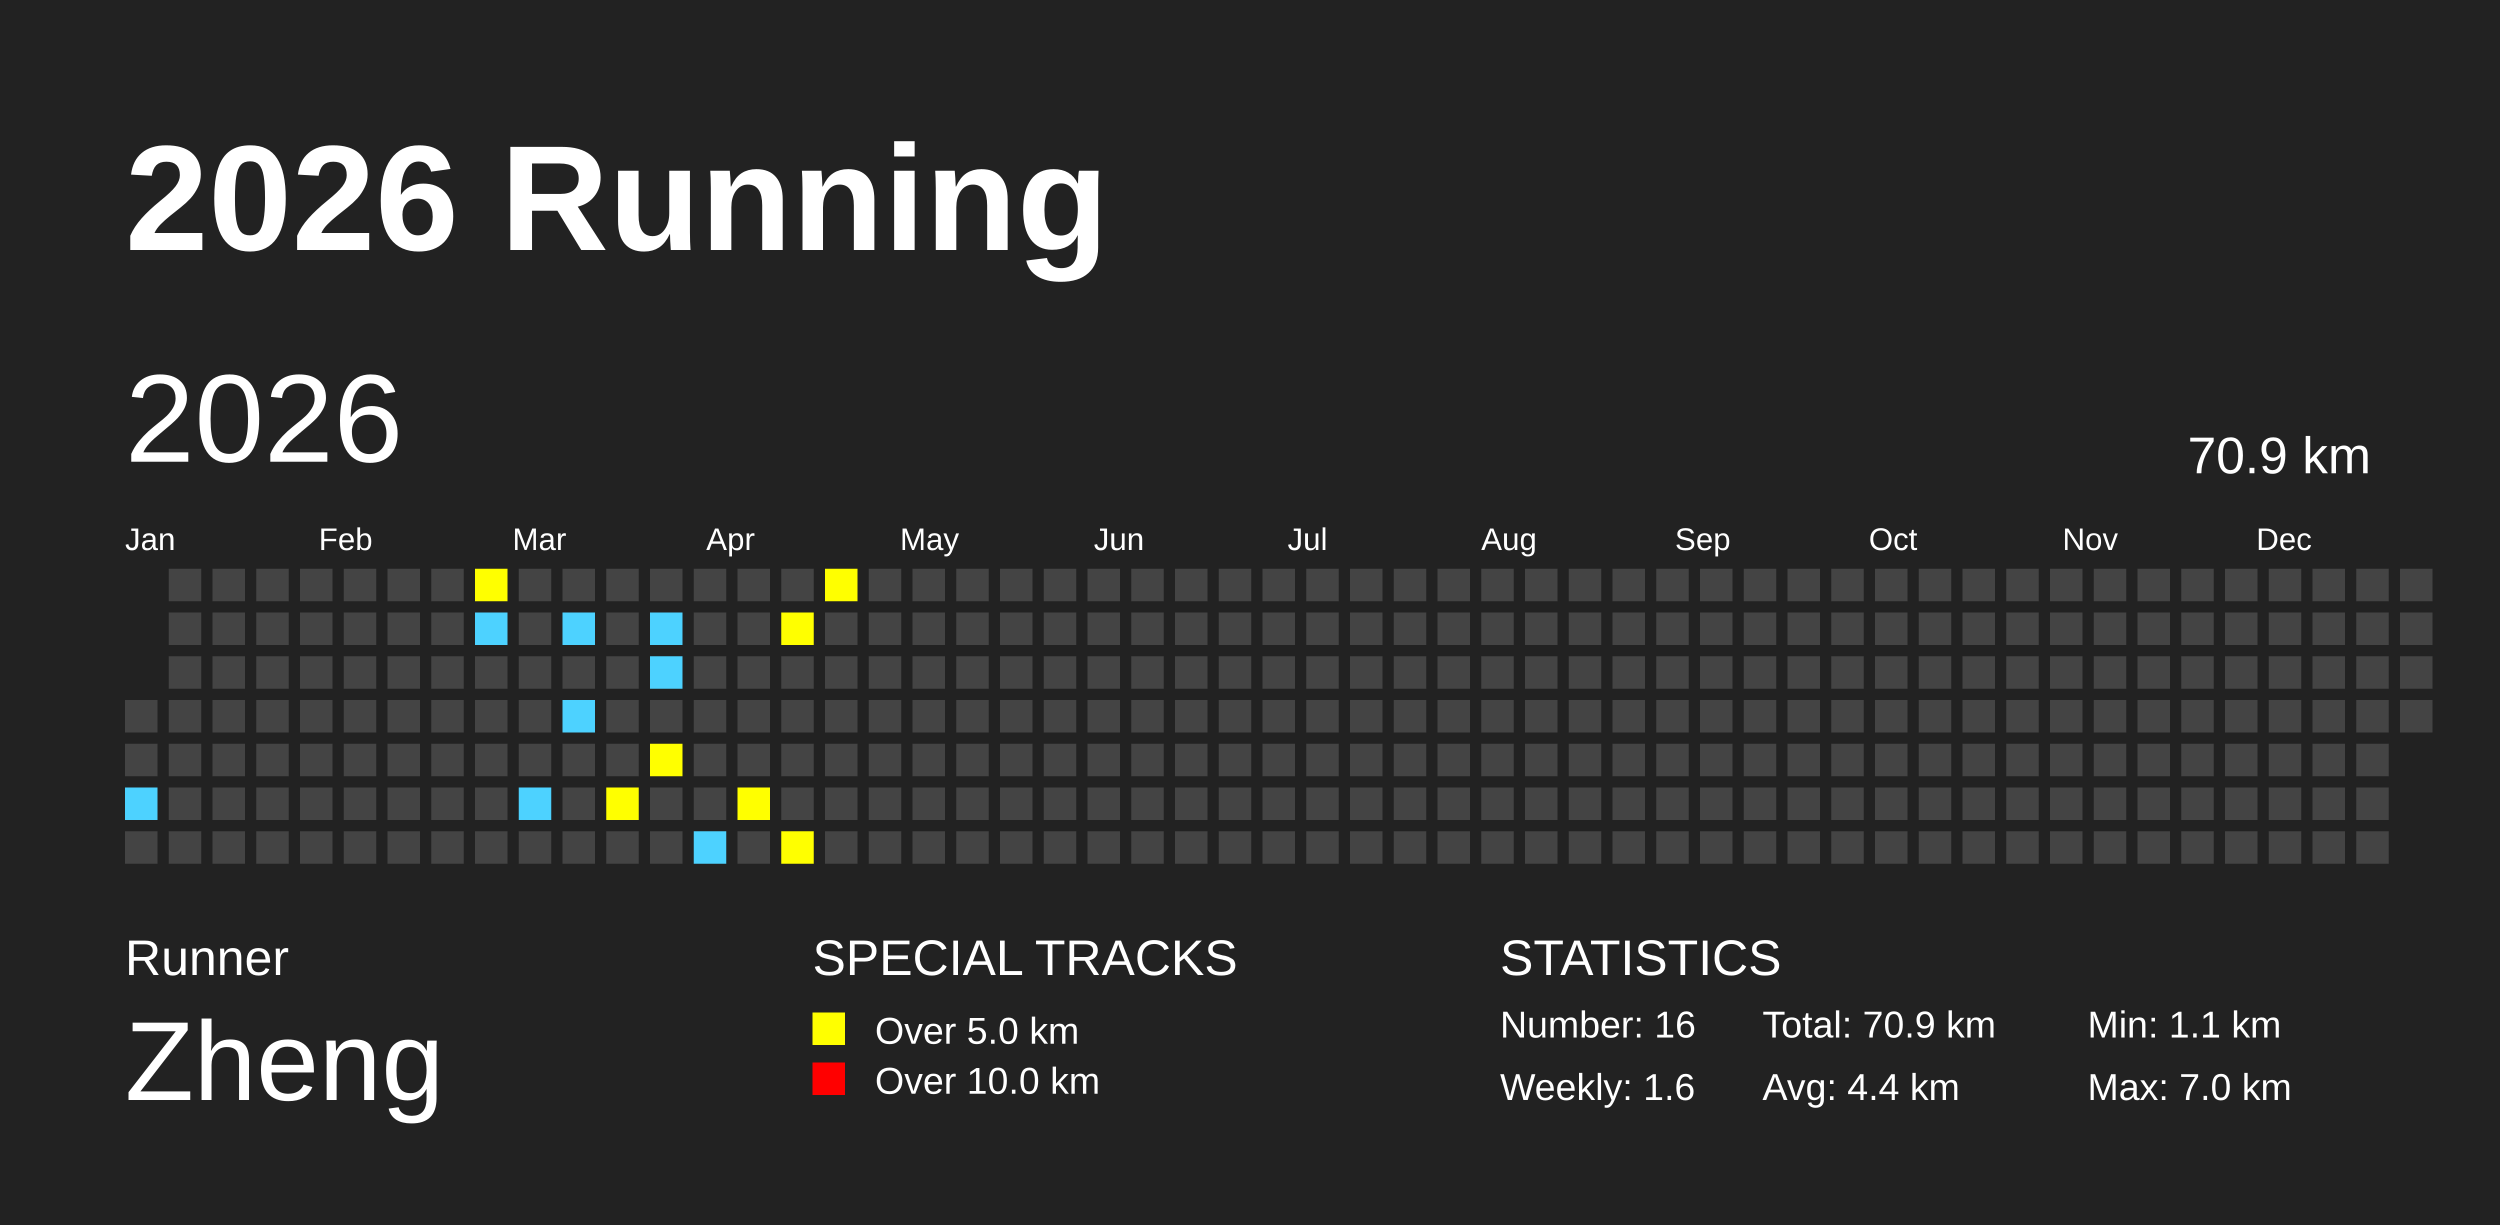
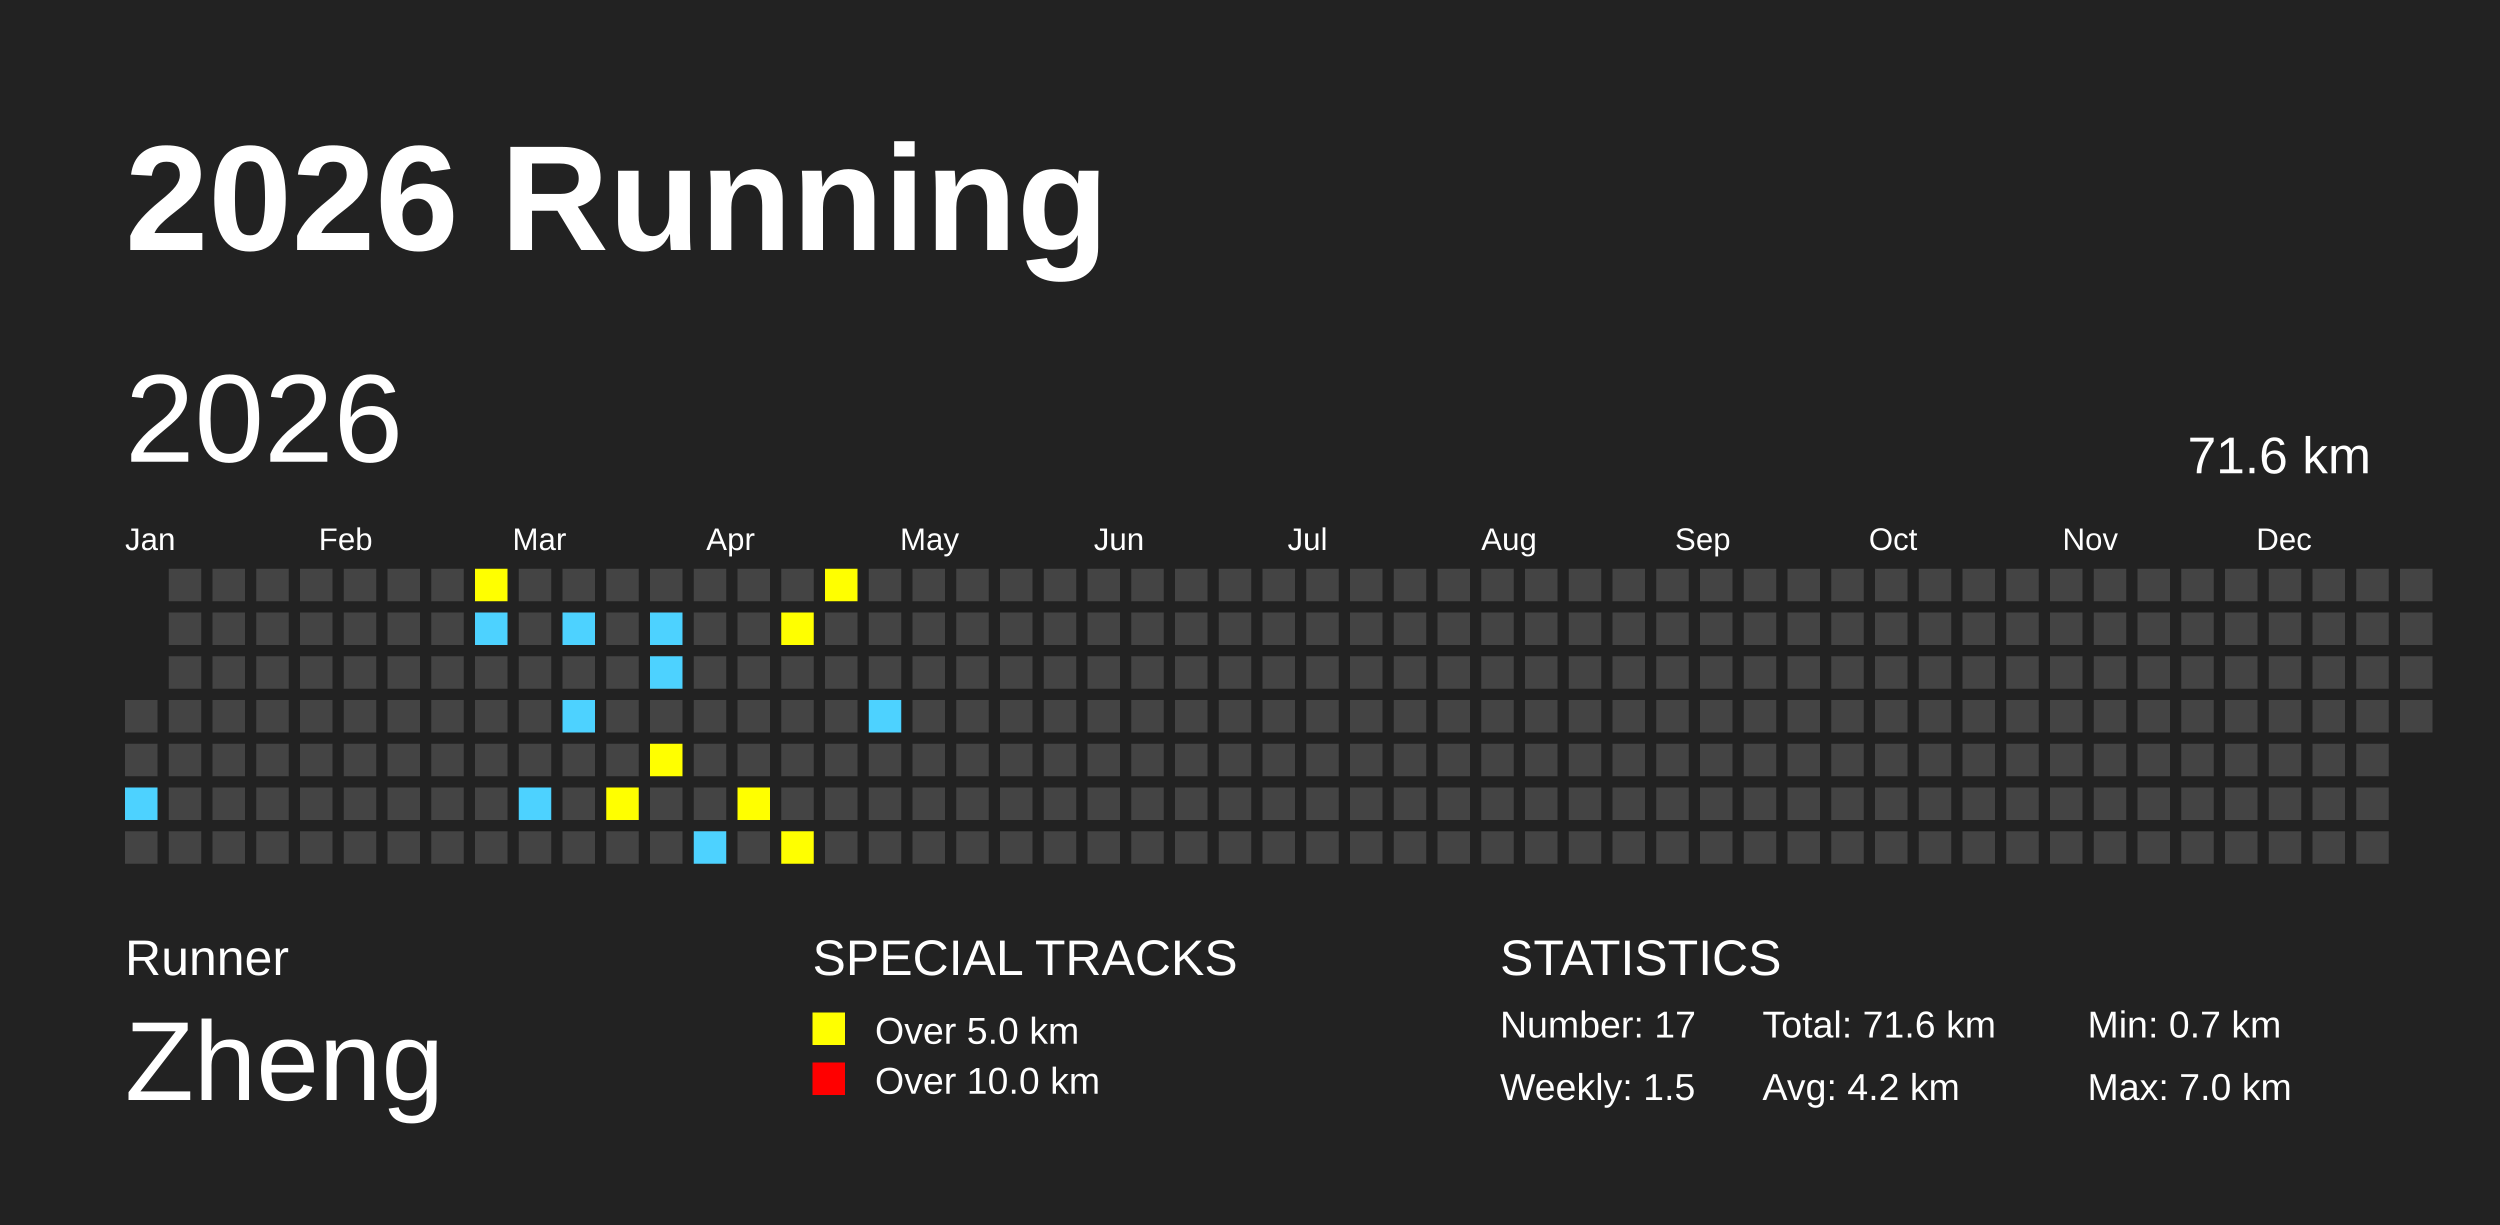
<svg xmlns="http://www.w3.org/2000/svg" baseProfile="full" height="98mm" version="1.1" viewBox="0,0,200,98" width="200mm">
  <defs />
  <rect fill="#222222" height="98" width="200" x="0" y="0" />
  <text fill="#FFFFFF" style="font-size:12px; font-family:Arial; font-weight:bold;" x="10" y="20">2026 Running</text>
  <text fill="#FFFFFF" style="font-size:4px; font-family:Arial" x="10" y="78">Runner</text>
  <text fill="#FFFFFF" style="font-size:9px; font-family:Arial" x="10" y="88">Zheng</text>
  <text fill="#FFFFFF" style="font-size:4px; font-family:Arial" x="65" y="78">SPECIAL TRACKS</text>
  <rect fill="yellow" height="2.6" width="2.6" x="65" y="81" />
  <text fill="#FFFFFF" style="font-size:3px; font-family:Arial" x="70" y="83.5">Over 5.0 km</text>
  <rect fill="red" height="2.6" width="2.6" x="65" y="85" />
  <text fill="#FFFFFF" style="font-size:3px; font-family:Arial" x="70" y="87.5">Over 10.0 km</text>
  <text fill="#FFFFFF" style="font-size:4px; font-family:Arial" x="120" y="78">STATISTICS</text>
-   <text fill="#FFFFFF" style="font-size:3px; font-family:Arial" x="120" y="83">Number: 16</text>
-   <text fill="#FFFFFF" style="font-size:3px; font-family:Arial" x="120" y="88">Weekly: 1.6</text>
-   <text fill="#FFFFFF" style="font-size:3px; font-family:Arial" x="141" y="83">Total: 70.9 km</text>
-   <text fill="#FFFFFF" style="font-size:3px; font-family:Arial" x="141" y="88">Avg: 4.4 km</text>
-   <text fill="#FFFFFF" style="font-size:3px; font-family:Arial" x="167" y="83">Min: 1.1 km</text>
+   <text fill="#FFFFFF" style="font-size:3px; font-family:Arial" x="120" y="83">Number: 17</text>
+   <text fill="#FFFFFF" style="font-size:3px; font-family:Arial" x="120" y="88">Weekly: 1.5</text>
+   <text fill="#FFFFFF" style="font-size:3px; font-family:Arial" x="141" y="83">Total: 71.6 km</text>
+   <text fill="#FFFFFF" style="font-size:3px; font-family:Arial" x="141" y="88">Avg: 4.2 km</text>
+   <text fill="#FFFFFF" style="font-size:3px; font-family:Arial" x="167" y="83">Min: 0.7 km</text>
  <text fill="#FFFFFF" style="font-size:3px; font-family:Arial" x="167" y="88">Max: 7.0 km</text>
  <text dominant-baseline="hanging" fill="#FFFFFF" style="font-size:10.0px; font-family:Arial;" x="10" y="30">2026</text>
-   <text dominant-baseline="hanging" fill="#FFFFFF" style="font-size:4.125px; font-family:Arial;" x="175" y="35">70.9 km</text>
+   <text dominant-baseline="hanging" fill="#FFFFFF" style="font-size:4.125px; font-family:Arial;" x="175" y="35">71.6 km</text>
  <text fill="#FFFFFF" style="font-size:2.5px; font-family:Arial" x="10.0" y="44">Jan</text>
  <text fill="#FFFFFF" style="font-size:2.5px; font-family:Arial" x="25.5" y="44">Feb</text>
  <text fill="#FFFFFF" style="font-size:2.5px; font-family:Arial" x="41.0" y="44">Mar</text>
  <text fill="#FFFFFF" style="font-size:2.5px; font-family:Arial" x="56.5" y="44">Apr</text>
  <text fill="#FFFFFF" style="font-size:2.5px; font-family:Arial" x="72.0" y="44">May</text>
  <text fill="#FFFFFF" style="font-size:2.5px; font-family:Arial" x="87.5" y="44">Jun</text>
  <text fill="#FFFFFF" style="font-size:2.5px; font-family:Arial" x="103.0" y="44">Jul</text>
  <text fill="#FFFFFF" style="font-size:2.5px; font-family:Arial" x="118.5" y="44">Aug</text>
  <text fill="#FFFFFF" style="font-size:2.5px; font-family:Arial" x="134.0" y="44">Sep</text>
  <text fill="#FFFFFF" style="font-size:2.5px; font-family:Arial" x="149.5" y="44">Oct</text>
  <text fill="#FFFFFF" style="font-size:2.5px; font-family:Arial" x="165.0" y="44">Nov</text>
  <text fill="#FFFFFF" style="font-size:2.5px; font-family:Arial" x="180.5" y="44">Dec</text>
  <rect fill="#444444" height="2.6" width="2.6" x="10.0" y="56.0" />
  <rect fill="#444444" height="2.6" width="2.6" x="10.0" y="59.5" />
  <rect fill="#4DD2FF" height="2.6" width="2.6" x="10.0" y="63.0" />
  <rect fill="#444444" height="2.6" width="2.6" x="10.0" y="66.5" />
  <rect fill="#444444" height="2.6" width="2.6" x="13.5" y="45.5" />
  <rect fill="#444444" height="2.6" width="2.6" x="13.5" y="49.0" />
  <rect fill="#444444" height="2.6" width="2.6" x="13.5" y="52.5" />
  <rect fill="#444444" height="2.6" width="2.6" x="13.5" y="56.0" />
  <rect fill="#444444" height="2.6" width="2.6" x="13.5" y="59.5" />
  <rect fill="#444444" height="2.6" width="2.6" x="13.5" y="63.0" />
  <rect fill="#444444" height="2.6" width="2.6" x="13.5" y="66.5" />
  <rect fill="#444444" height="2.6" width="2.6" x="17.0" y="45.5" />
  <rect fill="#444444" height="2.6" width="2.6" x="17.0" y="49.0" />
  <rect fill="#444444" height="2.6" width="2.6" x="17.0" y="52.5" />
  <rect fill="#444444" height="2.6" width="2.6" x="17.0" y="56.0" />
  <rect fill="#444444" height="2.6" width="2.6" x="17.0" y="59.5" />
  <rect fill="#444444" height="2.6" width="2.6" x="17.0" y="63.0" />
  <rect fill="#444444" height="2.6" width="2.6" x="17.0" y="66.5" />
  <rect fill="#444444" height="2.6" width="2.6" x="20.5" y="45.5" />
  <rect fill="#444444" height="2.6" width="2.6" x="20.5" y="49.0" />
  <rect fill="#444444" height="2.6" width="2.6" x="20.5" y="52.5" />
  <rect fill="#444444" height="2.6" width="2.6" x="20.5" y="56.0" />
  <rect fill="#444444" height="2.6" width="2.6" x="20.5" y="59.5" />
  <rect fill="#444444" height="2.6" width="2.6" x="20.5" y="63.0" />
  <rect fill="#444444" height="2.6" width="2.6" x="20.5" y="66.5" />
  <rect fill="#444444" height="2.6" width="2.6" x="24.0" y="45.5" />
  <rect fill="#444444" height="2.6" width="2.6" x="24.0" y="49.0" />
  <rect fill="#444444" height="2.6" width="2.6" x="24.0" y="52.5" />
  <rect fill="#444444" height="2.6" width="2.6" x="24.0" y="56.0" />
  <rect fill="#444444" height="2.6" width="2.6" x="24.0" y="59.5" />
  <rect fill="#444444" height="2.6" width="2.6" x="24.0" y="63.0" />
  <rect fill="#444444" height="2.6" width="2.6" x="24.0" y="66.5" />
  <rect fill="#444444" height="2.6" width="2.6" x="27.5" y="45.5" />
  <rect fill="#444444" height="2.6" width="2.6" x="27.5" y="49.0" />
  <rect fill="#444444" height="2.6" width="2.6" x="27.5" y="52.5" />
  <rect fill="#444444" height="2.6" width="2.6" x="27.5" y="56.0" />
  <rect fill="#444444" height="2.6" width="2.6" x="27.5" y="59.5" />
  <rect fill="#444444" height="2.6" width="2.6" x="27.5" y="63.0" />
  <rect fill="#444444" height="2.6" width="2.6" x="27.5" y="66.5" />
  <rect fill="#444444" height="2.6" width="2.6" x="31.0" y="45.5" />
  <rect fill="#444444" height="2.6" width="2.6" x="31.0" y="49.0" />
  <rect fill="#444444" height="2.6" width="2.6" x="31.0" y="52.5" />
  <rect fill="#444444" height="2.6" width="2.6" x="31.0" y="56.0" />
  <rect fill="#444444" height="2.6" width="2.6" x="31.0" y="59.5" />
  <rect fill="#444444" height="2.6" width="2.6" x="31.0" y="63.0" />
  <rect fill="#444444" height="2.6" width="2.6" x="31.0" y="66.5" />
  <rect fill="#444444" height="2.6" width="2.6" x="34.5" y="45.5" />
  <rect fill="#444444" height="2.6" width="2.6" x="34.5" y="49.0" />
  <rect fill="#444444" height="2.6" width="2.6" x="34.5" y="52.5" />
  <rect fill="#444444" height="2.6" width="2.6" x="34.5" y="56.0" />
  <rect fill="#444444" height="2.6" width="2.6" x="34.5" y="59.5" />
  <rect fill="#444444" height="2.6" width="2.6" x="34.5" y="63.0" />
  <rect fill="#444444" height="2.6" width="2.6" x="34.5" y="66.5" />
  <rect fill="yellow" height="2.6" width="2.6" x="38.0" y="45.5" />
  <rect fill="#4DD2FF" height="2.6" width="2.6" x="38.0" y="49.0" />
  <rect fill="#444444" height="2.6" width="2.6" x="38.0" y="52.5" />
  <rect fill="#444444" height="2.6" width="2.6" x="38.0" y="56.0" />
  <rect fill="#444444" height="2.6" width="2.6" x="38.0" y="59.5" />
  <rect fill="#444444" height="2.6" width="2.6" x="38.0" y="63.0" />
  <rect fill="#444444" height="2.6" width="2.6" x="38.0" y="66.5" />
  <rect fill="#444444" height="2.6" width="2.6" x="41.5" y="45.5" />
  <rect fill="#444444" height="2.6" width="2.6" x="41.5" y="49.0" />
  <rect fill="#444444" height="2.6" width="2.6" x="41.5" y="52.5" />
  <rect fill="#444444" height="2.6" width="2.6" x="41.5" y="56.0" />
  <rect fill="#444444" height="2.6" width="2.6" x="41.5" y="59.5" />
  <rect fill="#4DD2FF" height="2.6" width="2.6" x="41.5" y="63.0" />
  <rect fill="#444444" height="2.6" width="2.6" x="41.5" y="66.5" />
  <rect fill="#444444" height="2.6" width="2.6" x="45.0" y="45.5" />
  <rect fill="#4DD2FF" height="2.6" width="2.6" x="45.0" y="49.0" />
  <rect fill="#444444" height="2.6" width="2.6" x="45.0" y="52.5" />
  <rect fill="#4DD2FF" height="2.6" width="2.6" x="45.0" y="56.0" />
  <rect fill="#444444" height="2.6" width="2.6" x="45.0" y="59.5" />
  <rect fill="#444444" height="2.6" width="2.6" x="45.0" y="63.0" />
  <rect fill="#444444" height="2.6" width="2.6" x="45.0" y="66.5" />
  <rect fill="#444444" height="2.6" width="2.6" x="48.5" y="45.5" />
  <rect fill="#444444" height="2.6" width="2.6" x="48.5" y="49.0" />
  <rect fill="#444444" height="2.6" width="2.6" x="48.5" y="52.5" />
  <rect fill="#444444" height="2.6" width="2.6" x="48.5" y="56.0" />
  <rect fill="#444444" height="2.6" width="2.6" x="48.5" y="59.5" />
  <rect fill="yellow" height="2.6" width="2.6" x="48.5" y="63.0" />
  <rect fill="#444444" height="2.6" width="2.6" x="48.5" y="66.5" />
  <rect fill="#444444" height="2.6" width="2.6" x="52.0" y="45.5" />
  <rect fill="#4DD2FF" height="2.6" width="2.6" x="52.0" y="49.0" />
  <rect fill="#4DD2FF" height="2.6" width="2.6" x="52.0" y="52.5" />
  <rect fill="#444444" height="2.6" width="2.6" x="52.0" y="56.0" />
  <rect fill="yellow" height="2.6" width="2.6" x="52.0" y="59.5" />
  <rect fill="#444444" height="2.6" width="2.6" x="52.0" y="63.0" />
  <rect fill="#444444" height="2.6" width="2.6" x="52.0" y="66.5" />
  <rect fill="#444444" height="2.6" width="2.6" x="55.5" y="45.5" />
  <rect fill="#444444" height="2.6" width="2.6" x="55.5" y="49.0" />
  <rect fill="#444444" height="2.6" width="2.6" x="55.5" y="52.5" />
  <rect fill="#444444" height="2.6" width="2.6" x="55.5" y="56.0" />
  <rect fill="#444444" height="2.6" width="2.6" x="55.5" y="59.5" />
  <rect fill="#444444" height="2.6" width="2.6" x="55.5" y="63.0" />
  <rect fill="#4DD2FF" height="2.6" width="2.6" x="55.5" y="66.5" />
  <rect fill="#444444" height="2.6" width="2.6" x="59.0" y="45.5" />
  <rect fill="#444444" height="2.6" width="2.6" x="59.0" y="49.0" />
  <rect fill="#444444" height="2.6" width="2.6" x="59.0" y="52.5" />
  <rect fill="#444444" height="2.6" width="2.6" x="59.0" y="56.0" />
  <rect fill="#444444" height="2.6" width="2.6" x="59.0" y="59.5" />
  <rect fill="yellow" height="2.6" width="2.6" x="59.0" y="63.0" />
  <rect fill="#444444" height="2.6" width="2.6" x="59.0" y="66.5" />
  <rect fill="#444444" height="2.6" width="2.6" x="62.5" y="45.5" />
  <rect fill="yellow" height="2.6" width="2.6" x="62.5" y="49.0" />
  <rect fill="#444444" height="2.6" width="2.6" x="62.5" y="52.5" />
  <rect fill="#444444" height="2.6" width="2.6" x="62.5" y="56.0" />
  <rect fill="#444444" height="2.6" width="2.6" x="62.5" y="59.5" />
  <rect fill="#444444" height="2.6" width="2.6" x="62.5" y="63.0" />
  <rect fill="yellow" height="2.6" width="2.6" x="62.5" y="66.5" />
  <rect fill="yellow" height="2.6" width="2.6" x="66.0" y="45.5" />
  <rect fill="#444444" height="2.6" width="2.6" x="66.0" y="49.0" />
  <rect fill="#444444" height="2.6" width="2.6" x="66.0" y="52.5" />
  <rect fill="#444444" height="2.6" width="2.6" x="66.0" y="56.0" />
  <rect fill="#444444" height="2.6" width="2.6" x="66.0" y="59.5" />
  <rect fill="#444444" height="2.6" width="2.6" x="66.0" y="63.0" />
  <rect fill="#444444" height="2.6" width="2.6" x="66.0" y="66.5" />
  <rect fill="#444444" height="2.6" width="2.6" x="69.5" y="45.5" />
  <rect fill="#444444" height="2.6" width="2.6" x="69.5" y="49.0" />
  <rect fill="#444444" height="2.6" width="2.6" x="69.5" y="52.5" />
-   <rect fill="#444444" height="2.6" width="2.6" x="69.5" y="56.0" />
+   <rect fill="#4DD2FF" height="2.6" width="2.6" x="69.5" y="56.0" />
  <rect fill="#444444" height="2.6" width="2.6" x="69.5" y="59.5" />
  <rect fill="#444444" height="2.6" width="2.6" x="69.5" y="63.0" />
  <rect fill="#444444" height="2.6" width="2.6" x="69.5" y="66.5" />
  <rect fill="#444444" height="2.6" width="2.6" x="73.0" y="45.5" />
  <rect fill="#444444" height="2.6" width="2.6" x="73.0" y="49.0" />
  <rect fill="#444444" height="2.6" width="2.6" x="73.0" y="52.5" />
  <rect fill="#444444" height="2.6" width="2.6" x="73.0" y="56.0" />
  <rect fill="#444444" height="2.6" width="2.6" x="73.0" y="59.5" />
  <rect fill="#444444" height="2.6" width="2.6" x="73.0" y="63.0" />
  <rect fill="#444444" height="2.6" width="2.6" x="73.0" y="66.5" />
  <rect fill="#444444" height="2.6" width="2.6" x="76.5" y="45.5" />
  <rect fill="#444444" height="2.6" width="2.6" x="76.5" y="49.0" />
  <rect fill="#444444" height="2.6" width="2.6" x="76.5" y="52.5" />
  <rect fill="#444444" height="2.6" width="2.6" x="76.5" y="56.0" />
  <rect fill="#444444" height="2.6" width="2.6" x="76.5" y="59.5" />
  <rect fill="#444444" height="2.6" width="2.6" x="76.5" y="63.0" />
  <rect fill="#444444" height="2.6" width="2.6" x="76.5" y="66.5" />
  <rect fill="#444444" height="2.6" width="2.6" x="80.0" y="45.5" />
  <rect fill="#444444" height="2.6" width="2.6" x="80.0" y="49.0" />
  <rect fill="#444444" height="2.6" width="2.6" x="80.0" y="52.5" />
  <rect fill="#444444" height="2.6" width="2.6" x="80.0" y="56.0" />
  <rect fill="#444444" height="2.6" width="2.6" x="80.0" y="59.5" />
  <rect fill="#444444" height="2.6" width="2.6" x="80.0" y="63.0" />
  <rect fill="#444444" height="2.6" width="2.6" x="80.0" y="66.5" />
  <rect fill="#444444" height="2.6" width="2.6" x="83.5" y="45.5" />
  <rect fill="#444444" height="2.6" width="2.6" x="83.5" y="49.0" />
  <rect fill="#444444" height="2.6" width="2.6" x="83.5" y="52.5" />
  <rect fill="#444444" height="2.6" width="2.6" x="83.5" y="56.0" />
  <rect fill="#444444" height="2.6" width="2.6" x="83.5" y="59.5" />
  <rect fill="#444444" height="2.6" width="2.6" x="83.5" y="63.0" />
  <rect fill="#444444" height="2.6" width="2.6" x="83.5" y="66.5" />
  <rect fill="#444444" height="2.6" width="2.6" x="87.0" y="45.5" />
  <rect fill="#444444" height="2.6" width="2.6" x="87.0" y="49.0" />
  <rect fill="#444444" height="2.6" width="2.6" x="87.0" y="52.5" />
  <rect fill="#444444" height="2.6" width="2.6" x="87.0" y="56.0" />
  <rect fill="#444444" height="2.6" width="2.6" x="87.0" y="59.5" />
  <rect fill="#444444" height="2.6" width="2.6" x="87.0" y="63.0" />
  <rect fill="#444444" height="2.6" width="2.6" x="87.0" y="66.5" />
  <rect fill="#444444" height="2.6" width="2.6" x="90.5" y="45.5" />
  <rect fill="#444444" height="2.6" width="2.6" x="90.5" y="49.0" />
  <rect fill="#444444" height="2.6" width="2.6" x="90.5" y="52.5" />
  <rect fill="#444444" height="2.6" width="2.6" x="90.5" y="56.0" />
  <rect fill="#444444" height="2.6" width="2.6" x="90.5" y="59.5" />
  <rect fill="#444444" height="2.6" width="2.6" x="90.5" y="63.0" />
  <rect fill="#444444" height="2.6" width="2.6" x="90.5" y="66.5" />
  <rect fill="#444444" height="2.6" width="2.6" x="94.0" y="45.5" />
  <rect fill="#444444" height="2.6" width="2.6" x="94.0" y="49.0" />
  <rect fill="#444444" height="2.6" width="2.6" x="94.0" y="52.5" />
  <rect fill="#444444" height="2.6" width="2.6" x="94.0" y="56.0" />
  <rect fill="#444444" height="2.6" width="2.6" x="94.0" y="59.5" />
  <rect fill="#444444" height="2.6" width="2.6" x="94.0" y="63.0" />
  <rect fill="#444444" height="2.6" width="2.6" x="94.0" y="66.5" />
  <rect fill="#444444" height="2.6" width="2.6" x="97.5" y="45.5" />
  <rect fill="#444444" height="2.6" width="2.6" x="97.5" y="49.0" />
  <rect fill="#444444" height="2.6" width="2.6" x="97.5" y="52.5" />
  <rect fill="#444444" height="2.6" width="2.6" x="97.5" y="56.0" />
  <rect fill="#444444" height="2.6" width="2.6" x="97.5" y="59.5" />
  <rect fill="#444444" height="2.6" width="2.6" x="97.5" y="63.0" />
  <rect fill="#444444" height="2.6" width="2.6" x="97.5" y="66.5" />
  <rect fill="#444444" height="2.6" width="2.6" x="101.0" y="45.5" />
  <rect fill="#444444" height="2.6" width="2.6" x="101.0" y="49.0" />
  <rect fill="#444444" height="2.6" width="2.6" x="101.0" y="52.5" />
  <rect fill="#444444" height="2.6" width="2.6" x="101.0" y="56.0" />
  <rect fill="#444444" height="2.6" width="2.6" x="101.0" y="59.5" />
  <rect fill="#444444" height="2.6" width="2.6" x="101.0" y="63.0" />
  <rect fill="#444444" height="2.6" width="2.6" x="101.0" y="66.5" />
  <rect fill="#444444" height="2.6" width="2.6" x="104.5" y="45.5" />
  <rect fill="#444444" height="2.6" width="2.6" x="104.5" y="49.0" />
  <rect fill="#444444" height="2.6" width="2.6" x="104.5" y="52.5" />
  <rect fill="#444444" height="2.6" width="2.6" x="104.5" y="56.0" />
  <rect fill="#444444" height="2.6" width="2.6" x="104.5" y="59.5" />
  <rect fill="#444444" height="2.6" width="2.6" x="104.5" y="63.0" />
  <rect fill="#444444" height="2.6" width="2.6" x="104.5" y="66.5" />
  <rect fill="#444444" height="2.6" width="2.6" x="108.0" y="45.5" />
  <rect fill="#444444" height="2.6" width="2.6" x="108.0" y="49.0" />
  <rect fill="#444444" height="2.6" width="2.6" x="108.0" y="52.5" />
  <rect fill="#444444" height="2.6" width="2.6" x="108.0" y="56.0" />
  <rect fill="#444444" height="2.6" width="2.6" x="108.0" y="59.5" />
  <rect fill="#444444" height="2.6" width="2.6" x="108.0" y="63.0" />
  <rect fill="#444444" height="2.6" width="2.6" x="108.0" y="66.5" />
  <rect fill="#444444" height="2.6" width="2.6" x="111.5" y="45.5" />
  <rect fill="#444444" height="2.6" width="2.6" x="111.5" y="49.0" />
  <rect fill="#444444" height="2.6" width="2.6" x="111.5" y="52.5" />
  <rect fill="#444444" height="2.6" width="2.6" x="111.5" y="56.0" />
  <rect fill="#444444" height="2.6" width="2.6" x="111.5" y="59.5" />
  <rect fill="#444444" height="2.6" width="2.6" x="111.5" y="63.0" />
  <rect fill="#444444" height="2.6" width="2.6" x="111.5" y="66.5" />
  <rect fill="#444444" height="2.6" width="2.6" x="115.0" y="45.5" />
  <rect fill="#444444" height="2.6" width="2.6" x="115.0" y="49.0" />
  <rect fill="#444444" height="2.6" width="2.6" x="115.0" y="52.5" />
  <rect fill="#444444" height="2.6" width="2.6" x="115.0" y="56.0" />
  <rect fill="#444444" height="2.6" width="2.6" x="115.0" y="59.5" />
  <rect fill="#444444" height="2.6" width="2.6" x="115.0" y="63.0" />
  <rect fill="#444444" height="2.6" width="2.6" x="115.0" y="66.5" />
  <rect fill="#444444" height="2.6" width="2.6" x="118.5" y="45.5" />
  <rect fill="#444444" height="2.6" width="2.6" x="118.5" y="49.0" />
  <rect fill="#444444" height="2.6" width="2.6" x="118.5" y="52.5" />
  <rect fill="#444444" height="2.6" width="2.6" x="118.5" y="56.0" />
  <rect fill="#444444" height="2.6" width="2.6" x="118.5" y="59.5" />
  <rect fill="#444444" height="2.6" width="2.6" x="118.5" y="63.0" />
  <rect fill="#444444" height="2.6" width="2.6" x="118.5" y="66.5" />
  <rect fill="#444444" height="2.6" width="2.6" x="122.0" y="45.5" />
  <rect fill="#444444" height="2.6" width="2.6" x="122.0" y="49.0" />
  <rect fill="#444444" height="2.6" width="2.6" x="122.0" y="52.5" />
  <rect fill="#444444" height="2.6" width="2.6" x="122.0" y="56.0" />
  <rect fill="#444444" height="2.6" width="2.6" x="122.0" y="59.5" />
  <rect fill="#444444" height="2.6" width="2.6" x="122.0" y="63.0" />
  <rect fill="#444444" height="2.6" width="2.6" x="122.0" y="66.5" />
  <rect fill="#444444" height="2.6" width="2.6" x="125.5" y="45.5" />
  <rect fill="#444444" height="2.6" width="2.6" x="125.5" y="49.0" />
  <rect fill="#444444" height="2.6" width="2.6" x="125.5" y="52.5" />
  <rect fill="#444444" height="2.6" width="2.6" x="125.5" y="56.0" />
  <rect fill="#444444" height="2.6" width="2.6" x="125.5" y="59.5" />
  <rect fill="#444444" height="2.6" width="2.6" x="125.5" y="63.0" />
  <rect fill="#444444" height="2.6" width="2.6" x="125.5" y="66.5" />
  <rect fill="#444444" height="2.6" width="2.6" x="129.0" y="45.5" />
  <rect fill="#444444" height="2.6" width="2.6" x="129.0" y="49.0" />
  <rect fill="#444444" height="2.6" width="2.6" x="129.0" y="52.5" />
  <rect fill="#444444" height="2.6" width="2.6" x="129.0" y="56.0" />
  <rect fill="#444444" height="2.6" width="2.6" x="129.0" y="59.5" />
  <rect fill="#444444" height="2.6" width="2.6" x="129.0" y="63.0" />
  <rect fill="#444444" height="2.6" width="2.6" x="129.0" y="66.5" />
  <rect fill="#444444" height="2.6" width="2.6" x="132.5" y="45.5" />
  <rect fill="#444444" height="2.6" width="2.6" x="132.5" y="49.0" />
  <rect fill="#444444" height="2.6" width="2.6" x="132.5" y="52.5" />
  <rect fill="#444444" height="2.6" width="2.6" x="132.5" y="56.0" />
  <rect fill="#444444" height="2.6" width="2.6" x="132.5" y="59.5" />
  <rect fill="#444444" height="2.6" width="2.6" x="132.5" y="63.0" />
  <rect fill="#444444" height="2.6" width="2.6" x="132.5" y="66.5" />
  <rect fill="#444444" height="2.6" width="2.6" x="136.0" y="45.5" />
  <rect fill="#444444" height="2.6" width="2.6" x="136.0" y="49.0" />
  <rect fill="#444444" height="2.6" width="2.6" x="136.0" y="52.5" />
  <rect fill="#444444" height="2.6" width="2.6" x="136.0" y="56.0" />
  <rect fill="#444444" height="2.6" width="2.6" x="136.0" y="59.5" />
  <rect fill="#444444" height="2.6" width="2.6" x="136.0" y="63.0" />
  <rect fill="#444444" height="2.6" width="2.6" x="136.0" y="66.5" />
  <rect fill="#444444" height="2.6" width="2.6" x="139.5" y="45.5" />
  <rect fill="#444444" height="2.6" width="2.6" x="139.5" y="49.0" />
  <rect fill="#444444" height="2.6" width="2.6" x="139.5" y="52.5" />
  <rect fill="#444444" height="2.6" width="2.6" x="139.5" y="56.0" />
  <rect fill="#444444" height="2.6" width="2.6" x="139.5" y="59.5" />
  <rect fill="#444444" height="2.6" width="2.6" x="139.5" y="63.0" />
  <rect fill="#444444" height="2.6" width="2.6" x="139.5" y="66.5" />
  <rect fill="#444444" height="2.6" width="2.6" x="143.0" y="45.5" />
  <rect fill="#444444" height="2.6" width="2.6" x="143.0" y="49.0" />
  <rect fill="#444444" height="2.6" width="2.6" x="143.0" y="52.5" />
  <rect fill="#444444" height="2.6" width="2.6" x="143.0" y="56.0" />
  <rect fill="#444444" height="2.6" width="2.6" x="143.0" y="59.5" />
  <rect fill="#444444" height="2.6" width="2.6" x="143.0" y="63.0" />
  <rect fill="#444444" height="2.6" width="2.6" x="143.0" y="66.5" />
  <rect fill="#444444" height="2.6" width="2.6" x="146.5" y="45.5" />
  <rect fill="#444444" height="2.6" width="2.6" x="146.5" y="49.0" />
  <rect fill="#444444" height="2.6" width="2.6" x="146.5" y="52.5" />
  <rect fill="#444444" height="2.6" width="2.6" x="146.5" y="56.0" />
  <rect fill="#444444" height="2.6" width="2.6" x="146.5" y="59.5" />
  <rect fill="#444444" height="2.6" width="2.6" x="146.5" y="63.0" />
  <rect fill="#444444" height="2.6" width="2.6" x="146.5" y="66.5" />
  <rect fill="#444444" height="2.6" width="2.6" x="150.0" y="45.5" />
  <rect fill="#444444" height="2.6" width="2.6" x="150.0" y="49.0" />
  <rect fill="#444444" height="2.6" width="2.6" x="150.0" y="52.5" />
  <rect fill="#444444" height="2.6" width="2.6" x="150.0" y="56.0" />
  <rect fill="#444444" height="2.6" width="2.6" x="150.0" y="59.5" />
  <rect fill="#444444" height="2.6" width="2.6" x="150.0" y="63.0" />
  <rect fill="#444444" height="2.6" width="2.6" x="150.0" y="66.5" />
  <rect fill="#444444" height="2.6" width="2.6" x="153.5" y="45.5" />
  <rect fill="#444444" height="2.6" width="2.6" x="153.5" y="49.0" />
  <rect fill="#444444" height="2.6" width="2.6" x="153.5" y="52.5" />
  <rect fill="#444444" height="2.6" width="2.6" x="153.5" y="56.0" />
  <rect fill="#444444" height="2.6" width="2.6" x="153.5" y="59.5" />
  <rect fill="#444444" height="2.6" width="2.6" x="153.5" y="63.0" />
  <rect fill="#444444" height="2.6" width="2.6" x="153.5" y="66.5" />
  <rect fill="#444444" height="2.6" width="2.6" x="157.0" y="45.5" />
  <rect fill="#444444" height="2.6" width="2.6" x="157.0" y="49.0" />
  <rect fill="#444444" height="2.6" width="2.6" x="157.0" y="52.5" />
  <rect fill="#444444" height="2.6" width="2.6" x="157.0" y="56.0" />
  <rect fill="#444444" height="2.6" width="2.6" x="157.0" y="59.5" />
  <rect fill="#444444" height="2.6" width="2.6" x="157.0" y="63.0" />
  <rect fill="#444444" height="2.6" width="2.6" x="157.0" y="66.5" />
  <rect fill="#444444" height="2.6" width="2.6" x="160.5" y="45.5" />
  <rect fill="#444444" height="2.6" width="2.6" x="160.5" y="49.0" />
  <rect fill="#444444" height="2.6" width="2.6" x="160.5" y="52.5" />
  <rect fill="#444444" height="2.6" width="2.6" x="160.5" y="56.0" />
  <rect fill="#444444" height="2.6" width="2.6" x="160.5" y="59.5" />
  <rect fill="#444444" height="2.6" width="2.6" x="160.5" y="63.0" />
  <rect fill="#444444" height="2.6" width="2.6" x="160.5" y="66.5" />
  <rect fill="#444444" height="2.6" width="2.6" x="164.0" y="45.5" />
  <rect fill="#444444" height="2.6" width="2.6" x="164.0" y="49.0" />
  <rect fill="#444444" height="2.6" width="2.6" x="164.0" y="52.5" />
  <rect fill="#444444" height="2.6" width="2.6" x="164.0" y="56.0" />
  <rect fill="#444444" height="2.6" width="2.6" x="164.0" y="59.5" />
  <rect fill="#444444" height="2.6" width="2.6" x="164.0" y="63.0" />
  <rect fill="#444444" height="2.6" width="2.6" x="164.0" y="66.5" />
  <rect fill="#444444" height="2.6" width="2.6" x="167.5" y="45.5" />
  <rect fill="#444444" height="2.6" width="2.6" x="167.5" y="49.0" />
  <rect fill="#444444" height="2.6" width="2.6" x="167.5" y="52.5" />
  <rect fill="#444444" height="2.6" width="2.6" x="167.5" y="56.0" />
  <rect fill="#444444" height="2.6" width="2.6" x="167.5" y="59.5" />
  <rect fill="#444444" height="2.6" width="2.6" x="167.5" y="63.0" />
  <rect fill="#444444" height="2.6" width="2.6" x="167.5" y="66.5" />
  <rect fill="#444444" height="2.6" width="2.6" x="171.0" y="45.5" />
  <rect fill="#444444" height="2.6" width="2.6" x="171.0" y="49.0" />
  <rect fill="#444444" height="2.6" width="2.6" x="171.0" y="52.5" />
  <rect fill="#444444" height="2.6" width="2.6" x="171.0" y="56.0" />
  <rect fill="#444444" height="2.6" width="2.6" x="171.0" y="59.5" />
  <rect fill="#444444" height="2.6" width="2.6" x="171.0" y="63.0" />
  <rect fill="#444444" height="2.6" width="2.6" x="171.0" y="66.5" />
  <rect fill="#444444" height="2.6" width="2.6" x="174.5" y="45.5" />
  <rect fill="#444444" height="2.6" width="2.6" x="174.5" y="49.0" />
  <rect fill="#444444" height="2.6" width="2.6" x="174.5" y="52.5" />
  <rect fill="#444444" height="2.6" width="2.6" x="174.5" y="56.0" />
  <rect fill="#444444" height="2.6" width="2.6" x="174.5" y="59.5" />
  <rect fill="#444444" height="2.6" width="2.6" x="174.5" y="63.0" />
  <rect fill="#444444" height="2.6" width="2.6" x="174.5" y="66.5" />
  <rect fill="#444444" height="2.6" width="2.6" x="178.0" y="45.5" />
  <rect fill="#444444" height="2.6" width="2.6" x="178.0" y="49.0" />
  <rect fill="#444444" height="2.6" width="2.6" x="178.0" y="52.5" />
  <rect fill="#444444" height="2.6" width="2.6" x="178.0" y="56.0" />
  <rect fill="#444444" height="2.6" width="2.6" x="178.0" y="59.5" />
  <rect fill="#444444" height="2.6" width="2.6" x="178.0" y="63.0" />
  <rect fill="#444444" height="2.6" width="2.6" x="178.0" y="66.5" />
  <rect fill="#444444" height="2.6" width="2.6" x="181.5" y="45.5" />
  <rect fill="#444444" height="2.6" width="2.6" x="181.5" y="49.0" />
  <rect fill="#444444" height="2.6" width="2.6" x="181.5" y="52.5" />
  <rect fill="#444444" height="2.6" width="2.6" x="181.5" y="56.0" />
  <rect fill="#444444" height="2.6" width="2.6" x="181.5" y="59.5" />
  <rect fill="#444444" height="2.6" width="2.6" x="181.5" y="63.0" />
  <rect fill="#444444" height="2.6" width="2.6" x="181.5" y="66.5" />
  <rect fill="#444444" height="2.6" width="2.6" x="185.0" y="45.5" />
  <rect fill="#444444" height="2.6" width="2.6" x="185.0" y="49.0" />
  <rect fill="#444444" height="2.6" width="2.6" x="185.0" y="52.5" />
  <rect fill="#444444" height="2.6" width="2.6" x="185.0" y="56.0" />
  <rect fill="#444444" height="2.6" width="2.6" x="185.0" y="59.5" />
  <rect fill="#444444" height="2.6" width="2.6" x="185.0" y="63.0" />
  <rect fill="#444444" height="2.6" width="2.6" x="185.0" y="66.5" />
  <rect fill="#444444" height="2.6" width="2.6" x="188.5" y="45.5" />
  <rect fill="#444444" height="2.6" width="2.6" x="188.5" y="49.0" />
  <rect fill="#444444" height="2.6" width="2.6" x="188.5" y="52.5" />
  <rect fill="#444444" height="2.6" width="2.6" x="188.5" y="56.0" />
  <rect fill="#444444" height="2.6" width="2.6" x="188.5" y="59.5" />
  <rect fill="#444444" height="2.6" width="2.6" x="188.5" y="63.0" />
  <rect fill="#444444" height="2.6" width="2.6" x="188.5" y="66.5" />
  <rect fill="#444444" height="2.6" width="2.6" x="192.0" y="45.5" />
  <rect fill="#444444" height="2.6" width="2.6" x="192.0" y="49.0" />
  <rect fill="#444444" height="2.6" width="2.6" x="192.0" y="52.5" />
  <rect fill="#444444" height="2.6" width="2.6" x="192.0" y="56.0" />
</svg>
